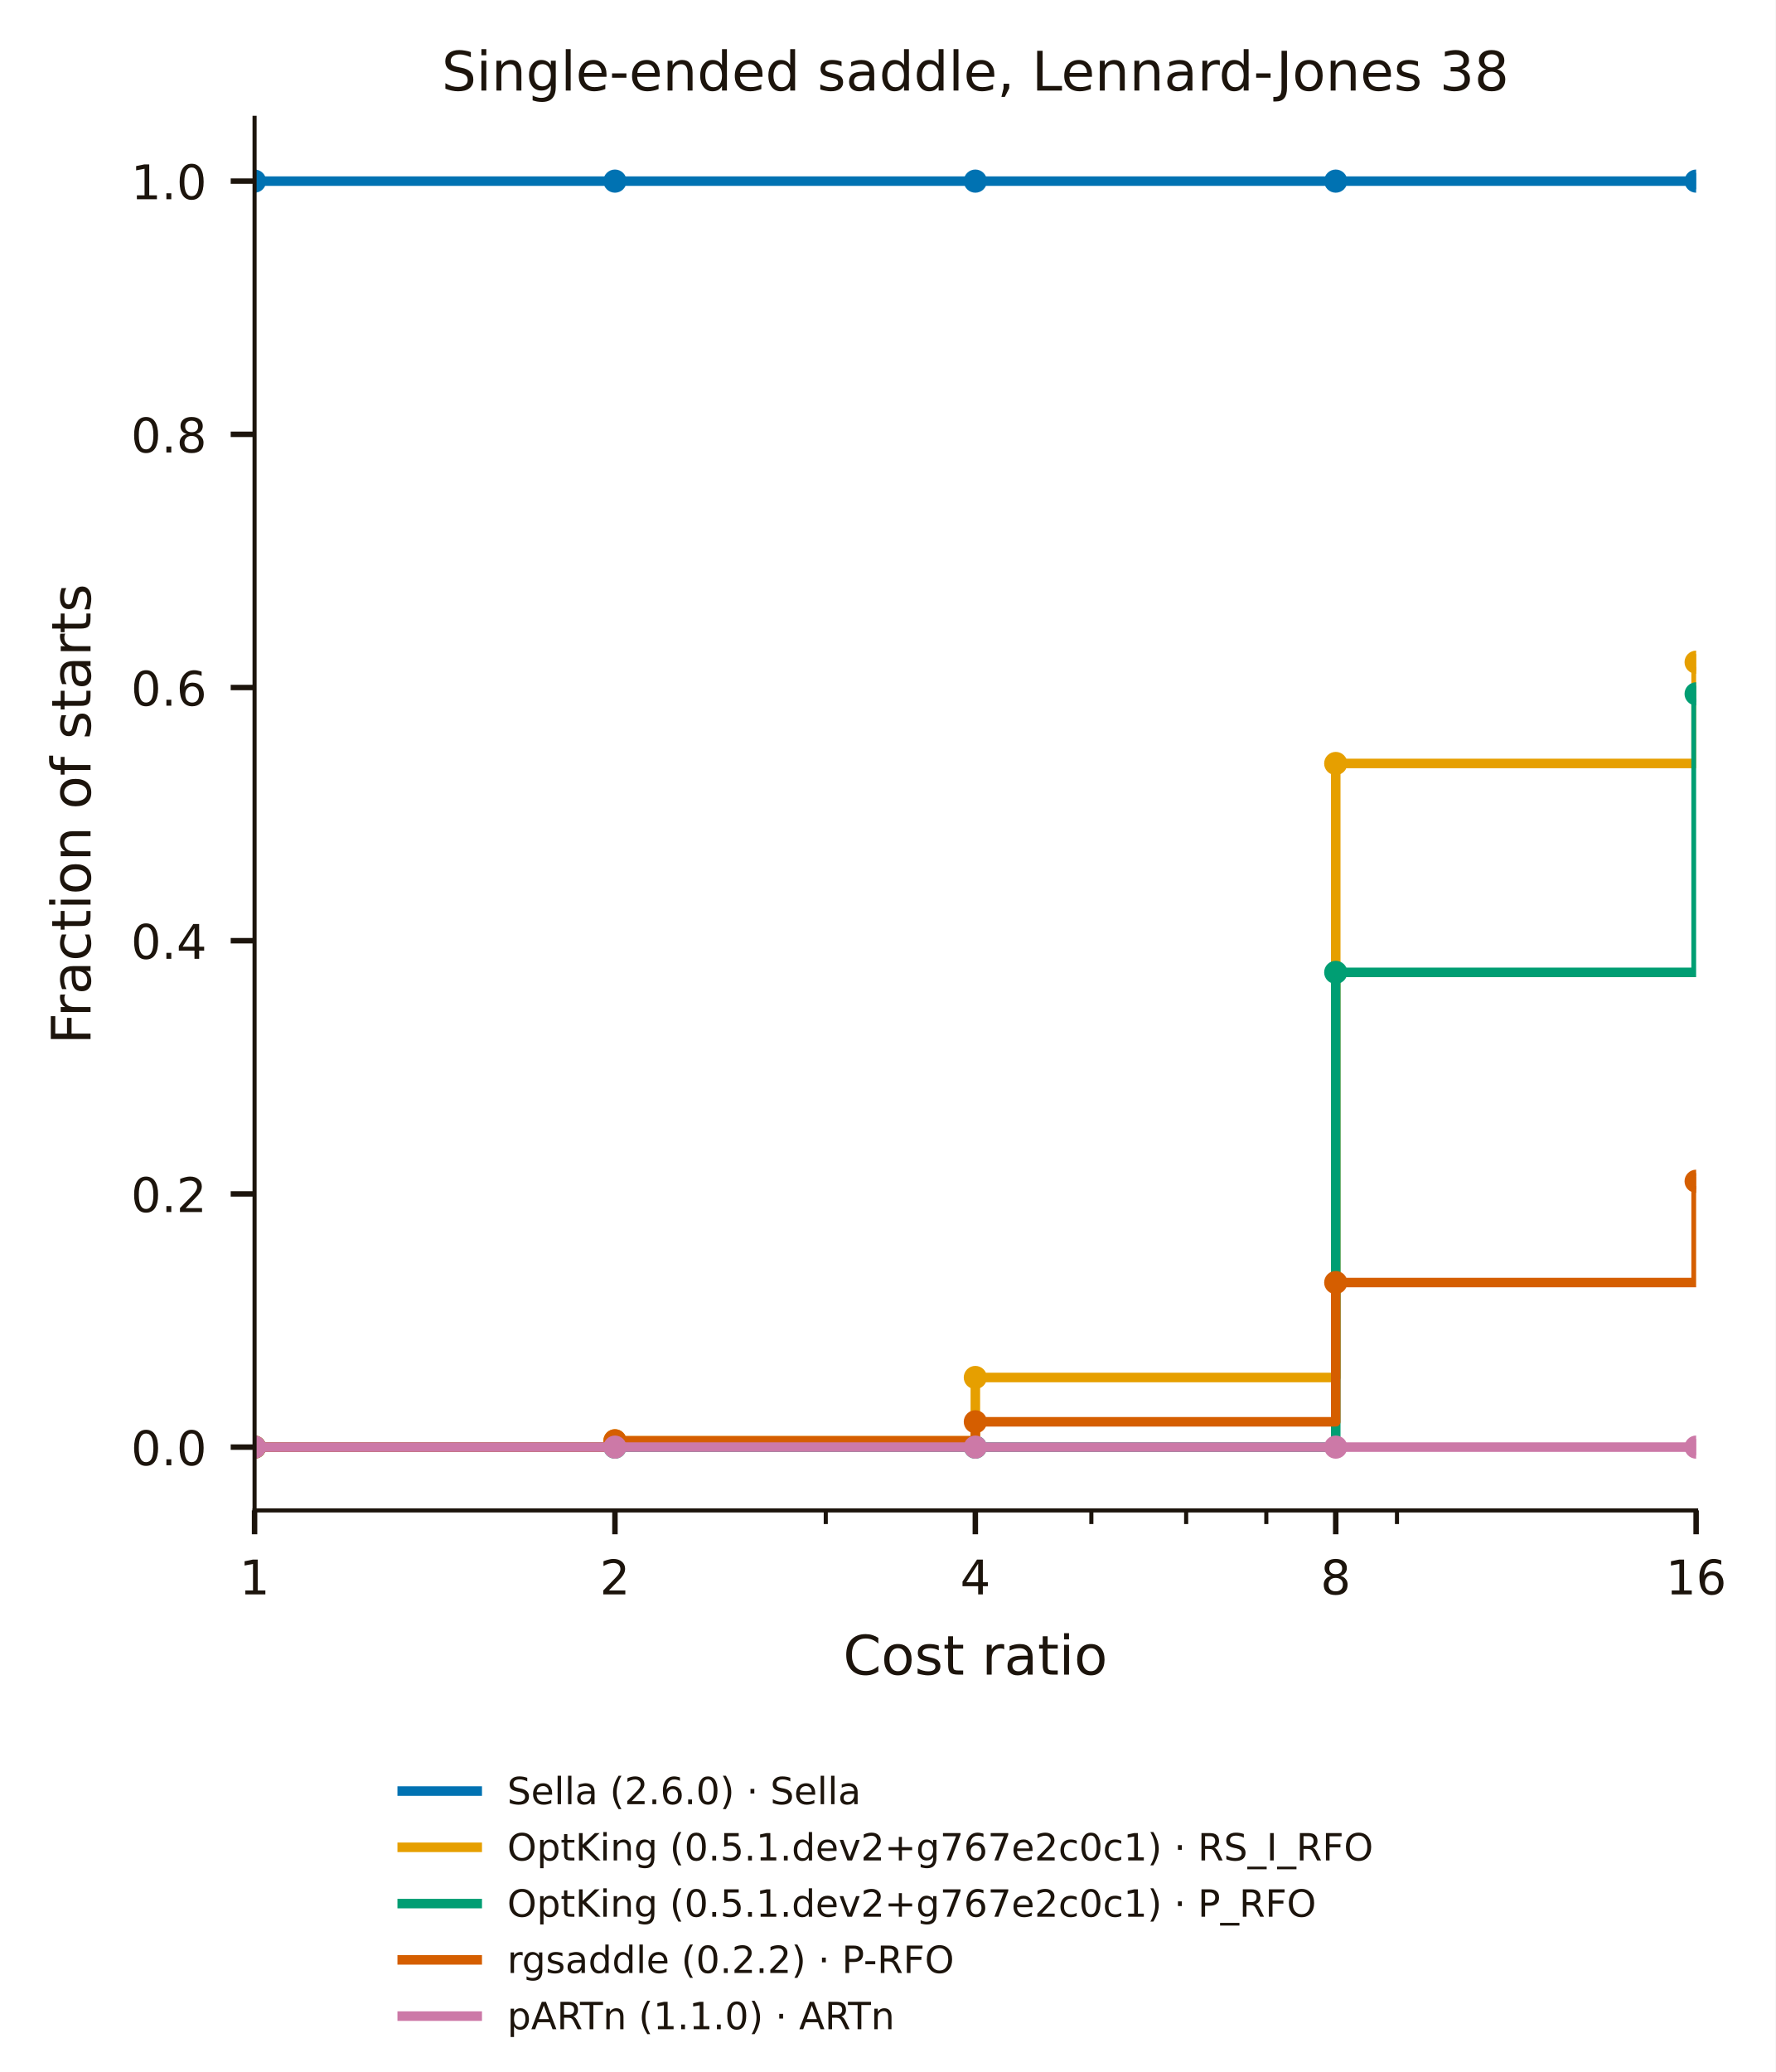
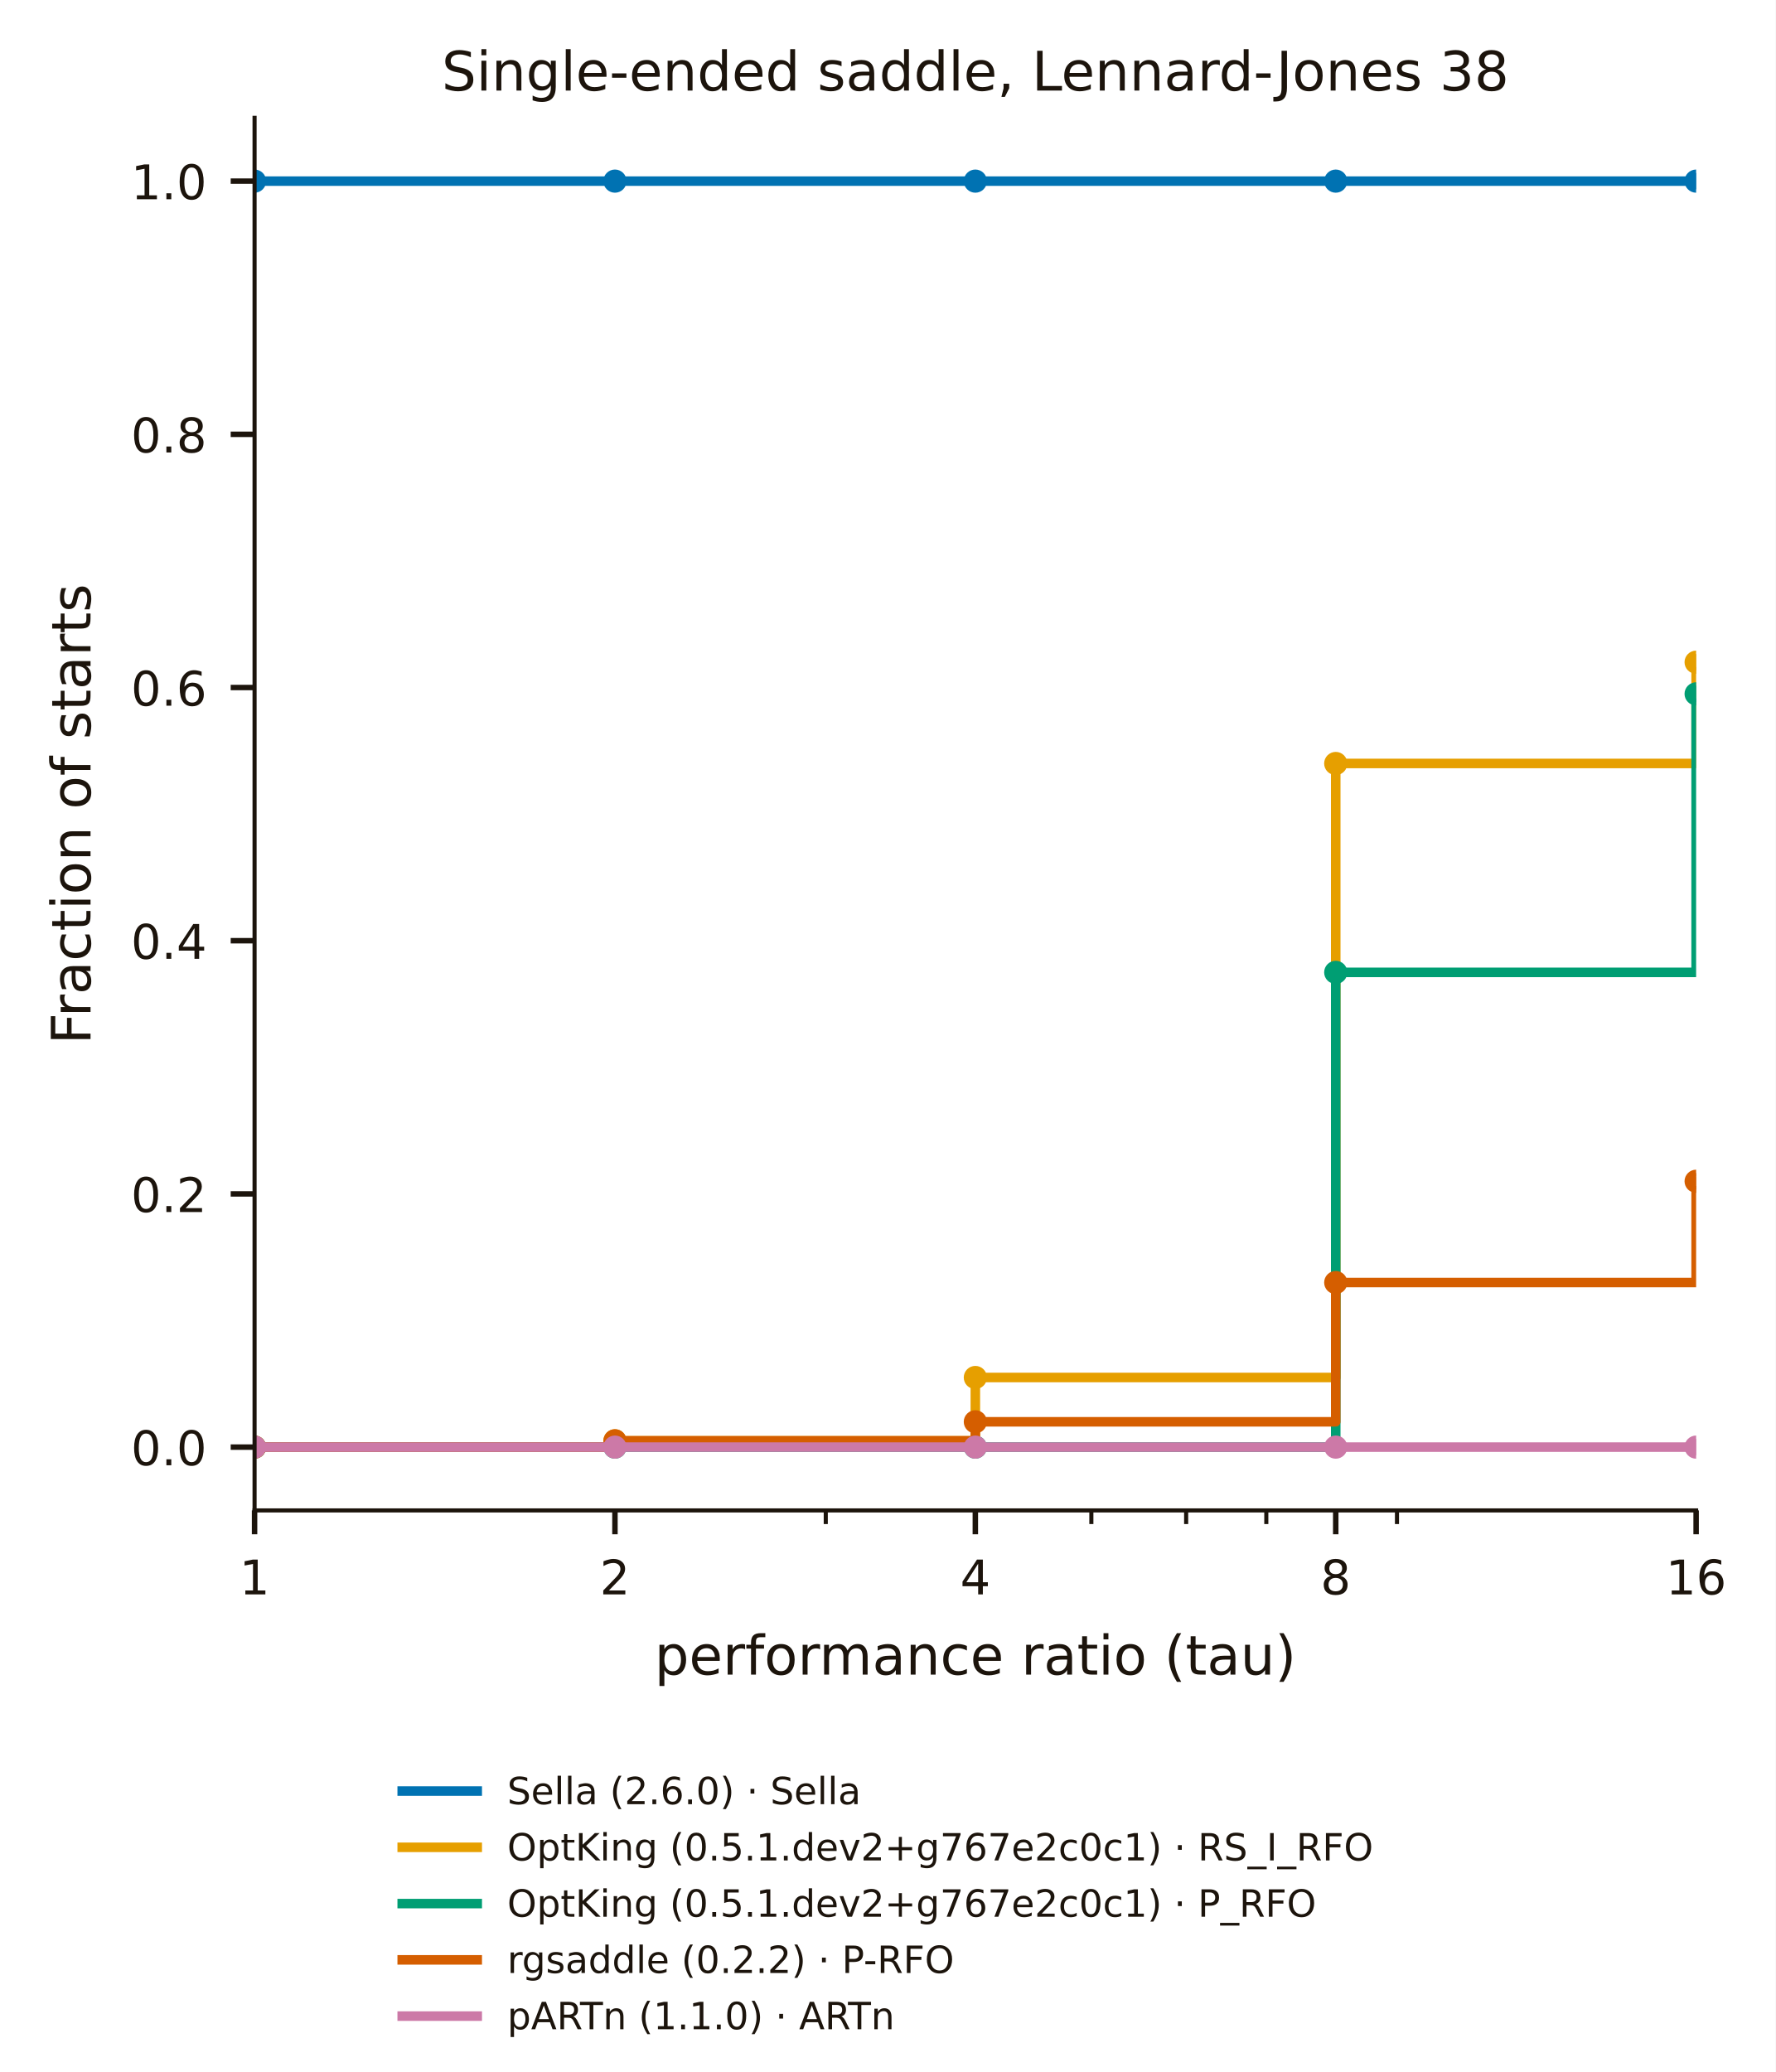
<svg xmlns="http://www.w3.org/2000/svg" width="260.4pt" height="303.85pt" viewBox="0 0 260.4 303.85" version="1.1">
  <defs>
    <style type="text/css">*{stroke-linejoin: round; stroke-linecap: butt}</style>
  </defs>
  <g id="figure_1">
    <g id="patch_1">
      <path d="M 0 303.85  L 260.4 303.85  L 260.4 0  L 0 0  z " style="fill: #ffffff" />
    </g>
    <g id="axes_1">
      <g id="patch_2">
        <path d="M 37.333 221.496  L 248.746 221.496  L 248.746 17.279  L 37.333 17.279  z " style="fill: #ffffff" />
      </g>
      <g id="matplotlib.axis_1">
        <g id="xtick_1">
          <g id="line2d_1">
            <defs>
              <path id="mc496a0686c" d="M 0 0  L 0 3.5  " style="stroke: #1c140c; stroke-width: 0.8" />
            </defs>
            <g>
              <use href="#mc496a0686c" x="37.333" y="221.496" style="fill: #1c140c; stroke: #1c140c; stroke-width: 0.8" />
            </g>
          </g>
          <g id="text_1">
            <text style="font-size: 7px; font-family: 'DejaVu Sans', 'Bitstream Vera Sans', 'Computer Modern Sans Serif', 'Lucida Grande', 'Verdana', 'Geneva', 'Lucid', 'Arial', 'Helvetica', 'Avant Garde', sans-serif; text-anchor: middle; fill: #1c140c" x="37.333" y="233.815" transform="rotate(-0 37.33281 233.8146)">1</text>
          </g>
        </g>
        <g id="xtick_2">
          <g id="line2d_2">
            <g>
              <use href="#mc496a0686c" x="90.186" y="221.496" style="fill: #1c140c; stroke: #1c140c; stroke-width: 0.8" />
            </g>
          </g>
          <g id="text_2">
            <text style="font-size: 7px; font-family: 'DejaVu Sans', 'Bitstream Vera Sans', 'Computer Modern Sans Serif', 'Lucida Grande', 'Verdana', 'Geneva', 'Lucid', 'Arial', 'Helvetica', 'Avant Garde', sans-serif; text-anchor: middle; fill: #1c140c" x="90.186" y="233.815" transform="rotate(-0 90.18605 233.8146)">2</text>
          </g>
        </g>
        <g id="xtick_3">
          <g id="line2d_3">
            <g>
              <use href="#mc496a0686c" x="143.039" y="221.496" style="fill: #1c140c; stroke: #1c140c; stroke-width: 0.8" />
            </g>
          </g>
          <g id="text_3">
            <text style="font-size: 7px; font-family: 'DejaVu Sans', 'Bitstream Vera Sans', 'Computer Modern Sans Serif', 'Lucida Grande', 'Verdana', 'Geneva', 'Lucid', 'Arial', 'Helvetica', 'Avant Garde', sans-serif; text-anchor: middle; fill: #1c140c" x="143.039" y="233.815" transform="rotate(-0 143.0393 233.8146)">4</text>
          </g>
        </g>
        <g id="xtick_4">
          <g id="line2d_4">
            <g>
              <use href="#mc496a0686c" x="195.893" y="221.496" style="fill: #1c140c; stroke: #1c140c; stroke-width: 0.8" />
            </g>
          </g>
          <g id="text_4">
            <text style="font-size: 7px; font-family: 'DejaVu Sans', 'Bitstream Vera Sans', 'Computer Modern Sans Serif', 'Lucida Grande', 'Verdana', 'Geneva', 'Lucid', 'Arial', 'Helvetica', 'Avant Garde', sans-serif; text-anchor: middle; fill: #1c140c" x="195.893" y="233.815" transform="rotate(-0 195.8925 233.8146)">8</text>
          </g>
        </g>
        <g id="xtick_5">
          <g id="line2d_5">
            <g>
              <use href="#mc496a0686c" x="248.746" y="221.496" style="fill: #1c140c; stroke: #1c140c; stroke-width: 0.8" />
            </g>
          </g>
          <g id="text_5">
            <text style="font-size: 7px; font-family: 'DejaVu Sans', 'Bitstream Vera Sans', 'Computer Modern Sans Serif', 'Lucida Grande', 'Verdana', 'Geneva', 'Lucid', 'Arial', 'Helvetica', 'Avant Garde', sans-serif; text-anchor: middle; fill: #1c140c" x="248.746" y="233.815" transform="rotate(-0 248.7458 233.8146)">16</text>
          </g>
        </g>
        <g id="xtick_6">
          <g id="line2d_6">
            <defs>
              <path id="ma564b90024" d="M 0 0  L 0 2  " style="stroke: #1c140c; stroke-width: 0.6" />
            </defs>
            <g>
              <use href="#ma564b90024" x="121.103" y="221.496" style="fill: #1c140c; stroke: #1c140c; stroke-width: 0.6" />
            </g>
          </g>
        </g>
        <g id="xtick_7">
          <g id="line2d_7">
            <g>
              <use href="#ma564b90024" x="160.054" y="221.496" style="fill: #1c140c; stroke: #1c140c; stroke-width: 0.6" />
            </g>
          </g>
        </g>
        <g id="xtick_8">
          <g id="line2d_8">
            <g>
              <use href="#ma564b90024" x="173.956" y="221.496" style="fill: #1c140c; stroke: #1c140c; stroke-width: 0.6" />
            </g>
          </g>
        </g>
        <g id="xtick_9">
          <g id="line2d_9">
            <g>
              <use href="#ma564b90024" x="185.711" y="221.496" style="fill: #1c140c; stroke: #1c140c; stroke-width: 0.6" />
            </g>
          </g>
        </g>
        <g id="xtick_10">
          <g id="line2d_10">
            <g>
              <use href="#ma564b90024" x="204.874" y="221.496" style="fill: #1c140c; stroke: #1c140c; stroke-width: 0.6" />
            </g>
          </g>
        </g>
        <g id="text_6">
-           <text style="font-size: 8px; font-family: 'DejaVu Sans', 'Bitstream Vera Sans', 'Computer Modern Sans Serif', 'Lucida Grande', 'Verdana', 'Geneva', 'Lucid', 'Arial', 'Helvetica', 'Avant Garde', sans-serif; text-anchor: middle; fill: #1c140c" x="143.039" y="245.575" transform="rotate(-0 143.0393 245.575)">Cost ratio</text>
+           <text style="font-size: 8px; font-family: 'DejaVu Sans', 'Bitstream Vera Sans', 'Computer Modern Sans Serif', 'Lucida Grande', 'Verdana', 'Geneva', 'Lucid', 'Arial', 'Helvetica', 'Avant Garde', sans-serif; text-anchor: middle; fill: #1c140c" x="143.039" y="245.575" transform="rotate(-0 143.0393 245.575)">performance ratio (tau)</text>
        </g>
      </g>
      <g id="matplotlib.axis_2">
        <g id="ytick_1">
          <g id="line2d_11">
            <defs>
              <path id="ma13d444645" d="M 0 0  L -3.5 0  " style="stroke: #1c140c; stroke-width: 0.8" />
            </defs>
            <g>
              <use href="#ma13d444645" x="37.333" y="212.214" style="fill: #1c140c; stroke: #1c140c; stroke-width: 0.8" />
            </g>
          </g>
          <g id="text_7">
            <text style="font-size: 7px; font-family: 'DejaVu Sans', 'Bitstream Vera Sans', 'Computer Modern Sans Serif', 'Lucida Grande', 'Verdana', 'Geneva', 'Lucid', 'Arial', 'Helvetica', 'Avant Garde', sans-serif; text-anchor: end; fill: #1c140c" x="30.333" y="214.873" transform="rotate(-0 30.33281 214.8728)">0.0</text>
          </g>
        </g>
        <g id="ytick_2">
          <g id="line2d_12">
            <g>
              <use href="#ma13d444645" x="37.333" y="175.083" style="fill: #1c140c; stroke: #1c140c; stroke-width: 0.8" />
            </g>
          </g>
          <g id="text_8">
            <text style="font-size: 7px; font-family: 'DejaVu Sans', 'Bitstream Vera Sans', 'Computer Modern Sans Serif', 'Lucida Grande', 'Verdana', 'Geneva', 'Lucid', 'Arial', 'Helvetica', 'Avant Garde', sans-serif; text-anchor: end; fill: #1c140c" x="30.333" y="177.742" transform="rotate(-0 30.33281 177.7424)">0.2</text>
          </g>
        </g>
        <g id="ytick_3">
          <g id="line2d_13">
            <g>
              <use href="#ma13d444645" x="37.333" y="137.953" style="fill: #1c140c; stroke: #1c140c; stroke-width: 0.8" />
            </g>
          </g>
          <g id="text_9">
            <text style="font-size: 7px; font-family: 'DejaVu Sans', 'Bitstream Vera Sans', 'Computer Modern Sans Serif', 'Lucida Grande', 'Verdana', 'Geneva', 'Lucid', 'Arial', 'Helvetica', 'Avant Garde', sans-serif; text-anchor: end; fill: #1c140c" x="30.333" y="140.612" transform="rotate(-0 30.33281 140.6119)">0.4</text>
          </g>
        </g>
        <g id="ytick_4">
          <g id="line2d_14">
            <g>
              <use href="#ma13d444645" x="37.333" y="100.822" style="fill: #1c140c; stroke: #1c140c; stroke-width: 0.8" />
            </g>
          </g>
          <g id="text_10">
            <text style="font-size: 7px; font-family: 'DejaVu Sans', 'Bitstream Vera Sans', 'Computer Modern Sans Serif', 'Lucida Grande', 'Verdana', 'Geneva', 'Lucid', 'Arial', 'Helvetica', 'Avant Garde', sans-serif; text-anchor: end; fill: #1c140c" x="30.333" y="103.481" transform="rotate(-0 30.33281 103.4815)">0.6</text>
          </g>
        </g>
        <g id="ytick_5">
          <g id="line2d_15">
            <g>
              <use href="#ma13d444645" x="37.333" y="63.692" style="fill: #1c140c; stroke: #1c140c; stroke-width: 0.8" />
            </g>
          </g>
          <g id="text_11">
            <text style="font-size: 7px; font-family: 'DejaVu Sans', 'Bitstream Vera Sans', 'Computer Modern Sans Serif', 'Lucida Grande', 'Verdana', 'Geneva', 'Lucid', 'Arial', 'Helvetica', 'Avant Garde', sans-serif; text-anchor: end; fill: #1c140c" x="30.333" y="66.351" transform="rotate(-0 30.33281 66.351)">0.8</text>
          </g>
        </g>
        <g id="ytick_6">
          <g id="line2d_16">
            <g>
              <use href="#ma13d444645" x="37.333" y="26.561" style="fill: #1c140c; stroke: #1c140c; stroke-width: 0.8" />
            </g>
          </g>
          <g id="text_12">
            <text style="font-size: 7px; font-family: 'DejaVu Sans', 'Bitstream Vera Sans', 'Computer Modern Sans Serif', 'Lucida Grande', 'Verdana', 'Geneva', 'Lucid', 'Arial', 'Helvetica', 'Avant Garde', sans-serif; text-anchor: end; fill: #1c140c" x="30.333" y="29.221" transform="rotate(-0 30.33281 29.22054)">1.0</text>
          </g>
        </g>
        <g id="text_13">
          <text style="font-size: 8px; font-family: 'DejaVu Sans', 'Bitstream Vera Sans', 'Computer Modern Sans Serif', 'Lucida Grande', 'Verdana', 'Geneva', 'Lucid', 'Arial', 'Helvetica', 'Avant Garde', sans-serif; text-anchor: middle; fill: #1c140c" x="13.279" y="119.388" transform="rotate(-90 13.27875 119.3875)">Fraction of starts</text>
        </g>
      </g>
      <g id="line2d_17">
        <path d="M 37.333 26.561  L 90.186 26.561  L 90.186 26.561  L 143.039 26.561  L 143.039 26.561  L 195.893 26.561  L 195.893 26.561  L 248.746 26.561  L 248.746 26.561  " clip-path="url(#p0e40ec6684)" style="fill: none; stroke: #0072b2; stroke-width: 1.4; stroke-linecap: square" />
      </g>
      <g id="line2d_18">
        <defs>
          <path id="m35696360d7" d="M 0 1.2  C 0.318 1.2 0.623 1.074 0.849 0.849  C 1.074 0.623 1.2 0.318 1.2 0  C 1.2 -0.318 1.074 -0.623 0.849 -0.849  C 0.623 -1.074 0.318 -1.2 0 -1.2  C -0.318 -1.2 -0.623 -1.074 -0.849 -0.849  C -1.074 -0.623 -1.2 -0.318 -1.2 0  C -1.2 0.318 -1.074 0.623 -0.849 0.849  C -0.623 1.074 -0.318 1.2 0 1.2  z " style="stroke: #0072b2" />
        </defs>
        <g clip-path="url(#p0e40ec6684)">
          <use href="#m35696360d7" x="37.333" y="26.561" style="fill: #0072b2; stroke: #0072b2" />
          <use href="#m35696360d7" x="90.186" y="26.561" style="fill: #0072b2; stroke: #0072b2" />
          <use href="#m35696360d7" x="143.039" y="26.561" style="fill: #0072b2; stroke: #0072b2" />
          <use href="#m35696360d7" x="195.893" y="26.561" style="fill: #0072b2; stroke: #0072b2" />
          <use href="#m35696360d7" x="248.746" y="26.561" style="fill: #0072b2; stroke: #0072b2" />
        </g>
      </g>
      <g id="line2d_19">
        <path d="M 37.333 212.214  L 90.186 212.214  L 90.186 211.285  L 143.039 211.285  L 143.039 202.003  L 195.893 202.003  L 195.893 111.961  L 248.746 111.961  L 248.746 97.109  " clip-path="url(#p0e40ec6684)" style="fill: none; stroke: #e69f00; stroke-width: 1.4; stroke-linecap: square" />
      </g>
      <g id="line2d_20">
        <defs>
          <path id="m5f24cc9f1c" d="M 0 1.2  C 0.318 1.2 0.623 1.074 0.849 0.849  C 1.074 0.623 1.2 0.318 1.2 0  C 1.2 -0.318 1.074 -0.623 0.849 -0.849  C 0.623 -1.074 0.318 -1.2 0 -1.2  C -0.318 -1.2 -0.623 -1.074 -0.849 -0.849  C -1.074 -0.623 -1.2 -0.318 -1.2 0  C -1.2 0.318 -1.074 0.623 -0.849 0.849  C -0.623 1.074 -0.318 1.2 0 1.2  z " style="stroke: #e69f00" />
        </defs>
        <g clip-path="url(#p0e40ec6684)">
          <use href="#m5f24cc9f1c" x="37.333" y="212.214" style="fill: #e69f00; stroke: #e69f00" />
          <use href="#m5f24cc9f1c" x="90.186" y="211.285" style="fill: #e69f00; stroke: #e69f00" />
          <use href="#m5f24cc9f1c" x="143.039" y="202.003" style="fill: #e69f00; stroke: #e69f00" />
          <use href="#m5f24cc9f1c" x="195.893" y="111.961" style="fill: #e69f00; stroke: #e69f00" />
          <use href="#m5f24cc9f1c" x="248.746" y="97.109" style="fill: #e69f00; stroke: #e69f00" />
        </g>
      </g>
      <g id="line2d_21">
        <path d="M 37.333 212.214  L 90.186 212.214  L 90.186 212.214  L 143.039 212.214  L 143.039 212.214  L 195.893 212.214  L 195.893 142.594  L 248.746 142.594  L 248.746 101.751  " clip-path="url(#p0e40ec6684)" style="fill: none; stroke: #009e73; stroke-width: 1.4; stroke-linecap: square" />
      </g>
      <g id="line2d_22">
        <defs>
          <path id="mf6e9b43261" d="M 0 1.2  C 0.318 1.2 0.623 1.074 0.849 0.849  C 1.074 0.623 1.2 0.318 1.2 0  C 1.2 -0.318 1.074 -0.623 0.849 -0.849  C 0.623 -1.074 0.318 -1.2 0 -1.2  C -0.318 -1.2 -0.623 -1.074 -0.849 -0.849  C -1.074 -0.623 -1.2 -0.318 -1.2 0  C -1.2 0.318 -1.074 0.623 -0.849 0.849  C -0.623 1.074 -0.318 1.2 0 1.2  z " style="stroke: #009e73" />
        </defs>
        <g clip-path="url(#p0e40ec6684)">
          <use href="#mf6e9b43261" x="37.333" y="212.214" style="fill: #009e73; stroke: #009e73" />
          <use href="#mf6e9b43261" x="90.186" y="212.214" style="fill: #009e73; stroke: #009e73" />
          <use href="#mf6e9b43261" x="143.039" y="212.214" style="fill: #009e73; stroke: #009e73" />
          <use href="#mf6e9b43261" x="195.893" y="142.594" style="fill: #009e73; stroke: #009e73" />
          <use href="#mf6e9b43261" x="248.746" y="101.751" style="fill: #009e73; stroke: #009e73" />
        </g>
      </g>
      <g id="line2d_23">
        <path d="M 37.333 212.214  L 90.186 212.214  L 90.186 211.285  L 143.039 211.285  L 143.039 208.501  L 195.893 208.501  L 195.893 188.079  L 248.746 188.079  L 248.746 173.227  " clip-path="url(#p0e40ec6684)" style="fill: none; stroke: #d55e00; stroke-width: 1.4; stroke-linecap: square" />
      </g>
      <g id="line2d_24">
        <defs>
          <path id="me2861e0068" d="M 0 1.2  C 0.318 1.2 0.623 1.074 0.849 0.849  C 1.074 0.623 1.2 0.318 1.2 0  C 1.2 -0.318 1.074 -0.623 0.849 -0.849  C 0.623 -1.074 0.318 -1.2 0 -1.2  C -0.318 -1.2 -0.623 -1.074 -0.849 -0.849  C -1.074 -0.623 -1.2 -0.318 -1.2 0  C -1.2 0.318 -1.074 0.623 -0.849 0.849  C -0.623 1.074 -0.318 1.2 0 1.2  z " style="stroke: #d55e00" />
        </defs>
        <g clip-path="url(#p0e40ec6684)">
          <use href="#me2861e0068" x="37.333" y="212.214" style="fill: #d55e00; stroke: #d55e00" />
          <use href="#me2861e0068" x="90.186" y="211.285" style="fill: #d55e00; stroke: #d55e00" />
          <use href="#me2861e0068" x="143.039" y="208.501" style="fill: #d55e00; stroke: #d55e00" />
          <use href="#me2861e0068" x="195.893" y="188.079" style="fill: #d55e00; stroke: #d55e00" />
          <use href="#me2861e0068" x="248.746" y="173.227" style="fill: #d55e00; stroke: #d55e00" />
        </g>
      </g>
      <g id="line2d_25">
        <path d="M 37.333 212.214  L 90.186 212.214  L 90.186 212.214  L 143.039 212.214  L 143.039 212.214  L 195.893 212.214  L 195.893 212.214  L 248.746 212.214  L 248.746 212.214  " clip-path="url(#p0e40ec6684)" style="fill: none; stroke: #cc79a7; stroke-width: 1.4; stroke-linecap: square" />
      </g>
      <g id="line2d_26">
        <defs>
          <path id="m5a7ad78c5a" d="M 0 1.2  C 0.318 1.2 0.623 1.074 0.849 0.849  C 1.074 0.623 1.2 0.318 1.2 0  C 1.2 -0.318 1.074 -0.623 0.849 -0.849  C 0.623 -1.074 0.318 -1.2 0 -1.2  C -0.318 -1.2 -0.623 -1.074 -0.849 -0.849  C -1.074 -0.623 -1.2 -0.318 -1.2 0  C -1.2 0.318 -1.074 0.623 -0.849 0.849  C -0.623 1.074 -0.318 1.2 0 1.2  z " style="stroke: #cc79a7" />
        </defs>
        <g clip-path="url(#p0e40ec6684)">
          <use href="#m5a7ad78c5a" x="37.333" y="212.214" style="fill: #cc79a7; stroke: #cc79a7" />
          <use href="#m5a7ad78c5a" x="90.186" y="212.214" style="fill: #cc79a7; stroke: #cc79a7" />
          <use href="#m5a7ad78c5a" x="143.039" y="212.214" style="fill: #cc79a7; stroke: #cc79a7" />
          <use href="#m5a7ad78c5a" x="195.893" y="212.214" style="fill: #cc79a7; stroke: #cc79a7" />
          <use href="#m5a7ad78c5a" x="248.746" y="212.214" style="fill: #cc79a7; stroke: #cc79a7" />
        </g>
      </g>
      <g id="patch_3">
        <path d="M 37.333 221.496  L 37.333 17.279  " style="fill: none; stroke: #1c140c; stroke-width: 0.6; stroke-linejoin: miter; stroke-linecap: square" />
      </g>
      <g id="patch_4">
        <path d="M 37.333 221.496  L 248.746 221.496  " style="fill: none; stroke: #1c140c; stroke-width: 0.6; stroke-linejoin: miter; stroke-linecap: square" />
      </g>
      <g id="text_14">
        <text style="font-size: 8px; font-family: 'DejaVu Sans', 'Bitstream Vera Sans', 'Computer Modern Sans Serif', 'Lucida Grande', 'Verdana', 'Geneva', 'Lucid', 'Arial', 'Helvetica', 'Avant Garde', sans-serif; text-anchor: middle; fill: #1c140c" x="143.039" y="13.279" transform="rotate(-0 143.0393 13.27875)">Single-ended saddle, Lennard-Jones 38</text>
      </g>
    </g>
    <g id="legend_1">
      <g id="line2d_27">
        <path d="M 58.987 262.652  L 64.487 262.652  L 64.487 262.652  L 69.987 262.652  L 69.987 262.652  " style="fill: none; stroke: #0072b2; stroke-width: 1.4; stroke-linecap: square" />
      </g>
      <g id="text_15">
        <text style="font-size: 5.5px; font-family: 'DejaVu Sans', 'Bitstream Vera Sans', 'Computer Modern Sans Serif', 'Lucida Grande', 'Verdana', 'Geneva', 'Lucid', 'Arial', 'Helvetica', 'Avant Garde', sans-serif; text-anchor: start; fill: #1c140c" x="74.387" y="264.577" transform="rotate(-0 74.38722 264.5768)">Sella (2.6.0) · Sella</text>
      </g>
      <g id="line2d_28">
        <path d="M 58.987 270.902  L 64.487 270.902  L 64.487 270.902  L 69.987 270.902  L 69.987 270.902  " style="fill: none; stroke: #e69f00; stroke-width: 1.4; stroke-linecap: square" />
      </g>
      <g id="text_16">
        <text style="font-size: 5.5px; font-family: 'DejaVu Sans', 'Bitstream Vera Sans', 'Computer Modern Sans Serif', 'Lucida Grande', 'Verdana', 'Geneva', 'Lucid', 'Arial', 'Helvetica', 'Avant Garde', sans-serif; text-anchor: start; fill: #1c140c" x="74.387" y="272.827" transform="rotate(-0 74.38722 272.8272)">OptKing (0.5.1.dev2+g767e2c0c1) · RS_I_RFO</text>
      </g>
      <g id="line2d_29">
        <path d="M 58.987 279.153  L 64.487 279.153  L 64.487 279.153  L 69.987 279.153  L 69.987 279.153  " style="fill: none; stroke: #009e73; stroke-width: 1.4; stroke-linecap: square" />
      </g>
      <g id="text_17">
        <text style="font-size: 5.5px; font-family: 'DejaVu Sans', 'Bitstream Vera Sans', 'Computer Modern Sans Serif', 'Lucida Grande', 'Verdana', 'Geneva', 'Lucid', 'Arial', 'Helvetica', 'Avant Garde', sans-serif; text-anchor: start; fill: #1c140c" x="74.387" y="281.078" transform="rotate(-0 74.38722 281.0776)">OptKing (0.5.1.dev2+g767e2c0c1) · P_RFO</text>
      </g>
      <g id="line2d_30">
        <path d="M 58.987 287.403  L 64.487 287.403  L 64.487 287.403  L 69.987 287.403  L 69.987 287.403  " style="fill: none; stroke: #d55e00; stroke-width: 1.4; stroke-linecap: square" />
      </g>
      <g id="text_18">
        <text style="font-size: 5.5px; font-family: 'DejaVu Sans', 'Bitstream Vera Sans', 'Computer Modern Sans Serif', 'Lucida Grande', 'Verdana', 'Geneva', 'Lucid', 'Arial', 'Helvetica', 'Avant Garde', sans-serif; text-anchor: start; fill: #1c140c" x="74.387" y="289.328" transform="rotate(-0 74.38722 289.328)">rgsaddle (0.2.2) · P-RFO</text>
      </g>
      <g id="line2d_31">
        <path d="M 58.987 295.653  L 64.487 295.653  L 64.487 295.653  L 69.987 295.653  L 69.987 295.653  " style="fill: none; stroke: #cc79a7; stroke-width: 1.4; stroke-linecap: square" />
      </g>
      <g id="text_19">
        <text style="font-size: 5.5px; font-family: 'DejaVu Sans', 'Bitstream Vera Sans', 'Computer Modern Sans Serif', 'Lucida Grande', 'Verdana', 'Geneva', 'Lucid', 'Arial', 'Helvetica', 'Avant Garde', sans-serif; text-anchor: start; fill: #1c140c" x="74.387" y="297.578" transform="rotate(-0 74.38722 297.5785)">pARTn (1.1.0) · ARTn</text>
      </g>
    </g>
  </g>
  <defs>
    <clipPath id="p0e40ec6684">
      <rect x="37.333" y="17.279" width="211.413" height="204.218" />
    </clipPath>
  </defs>
</svg>
